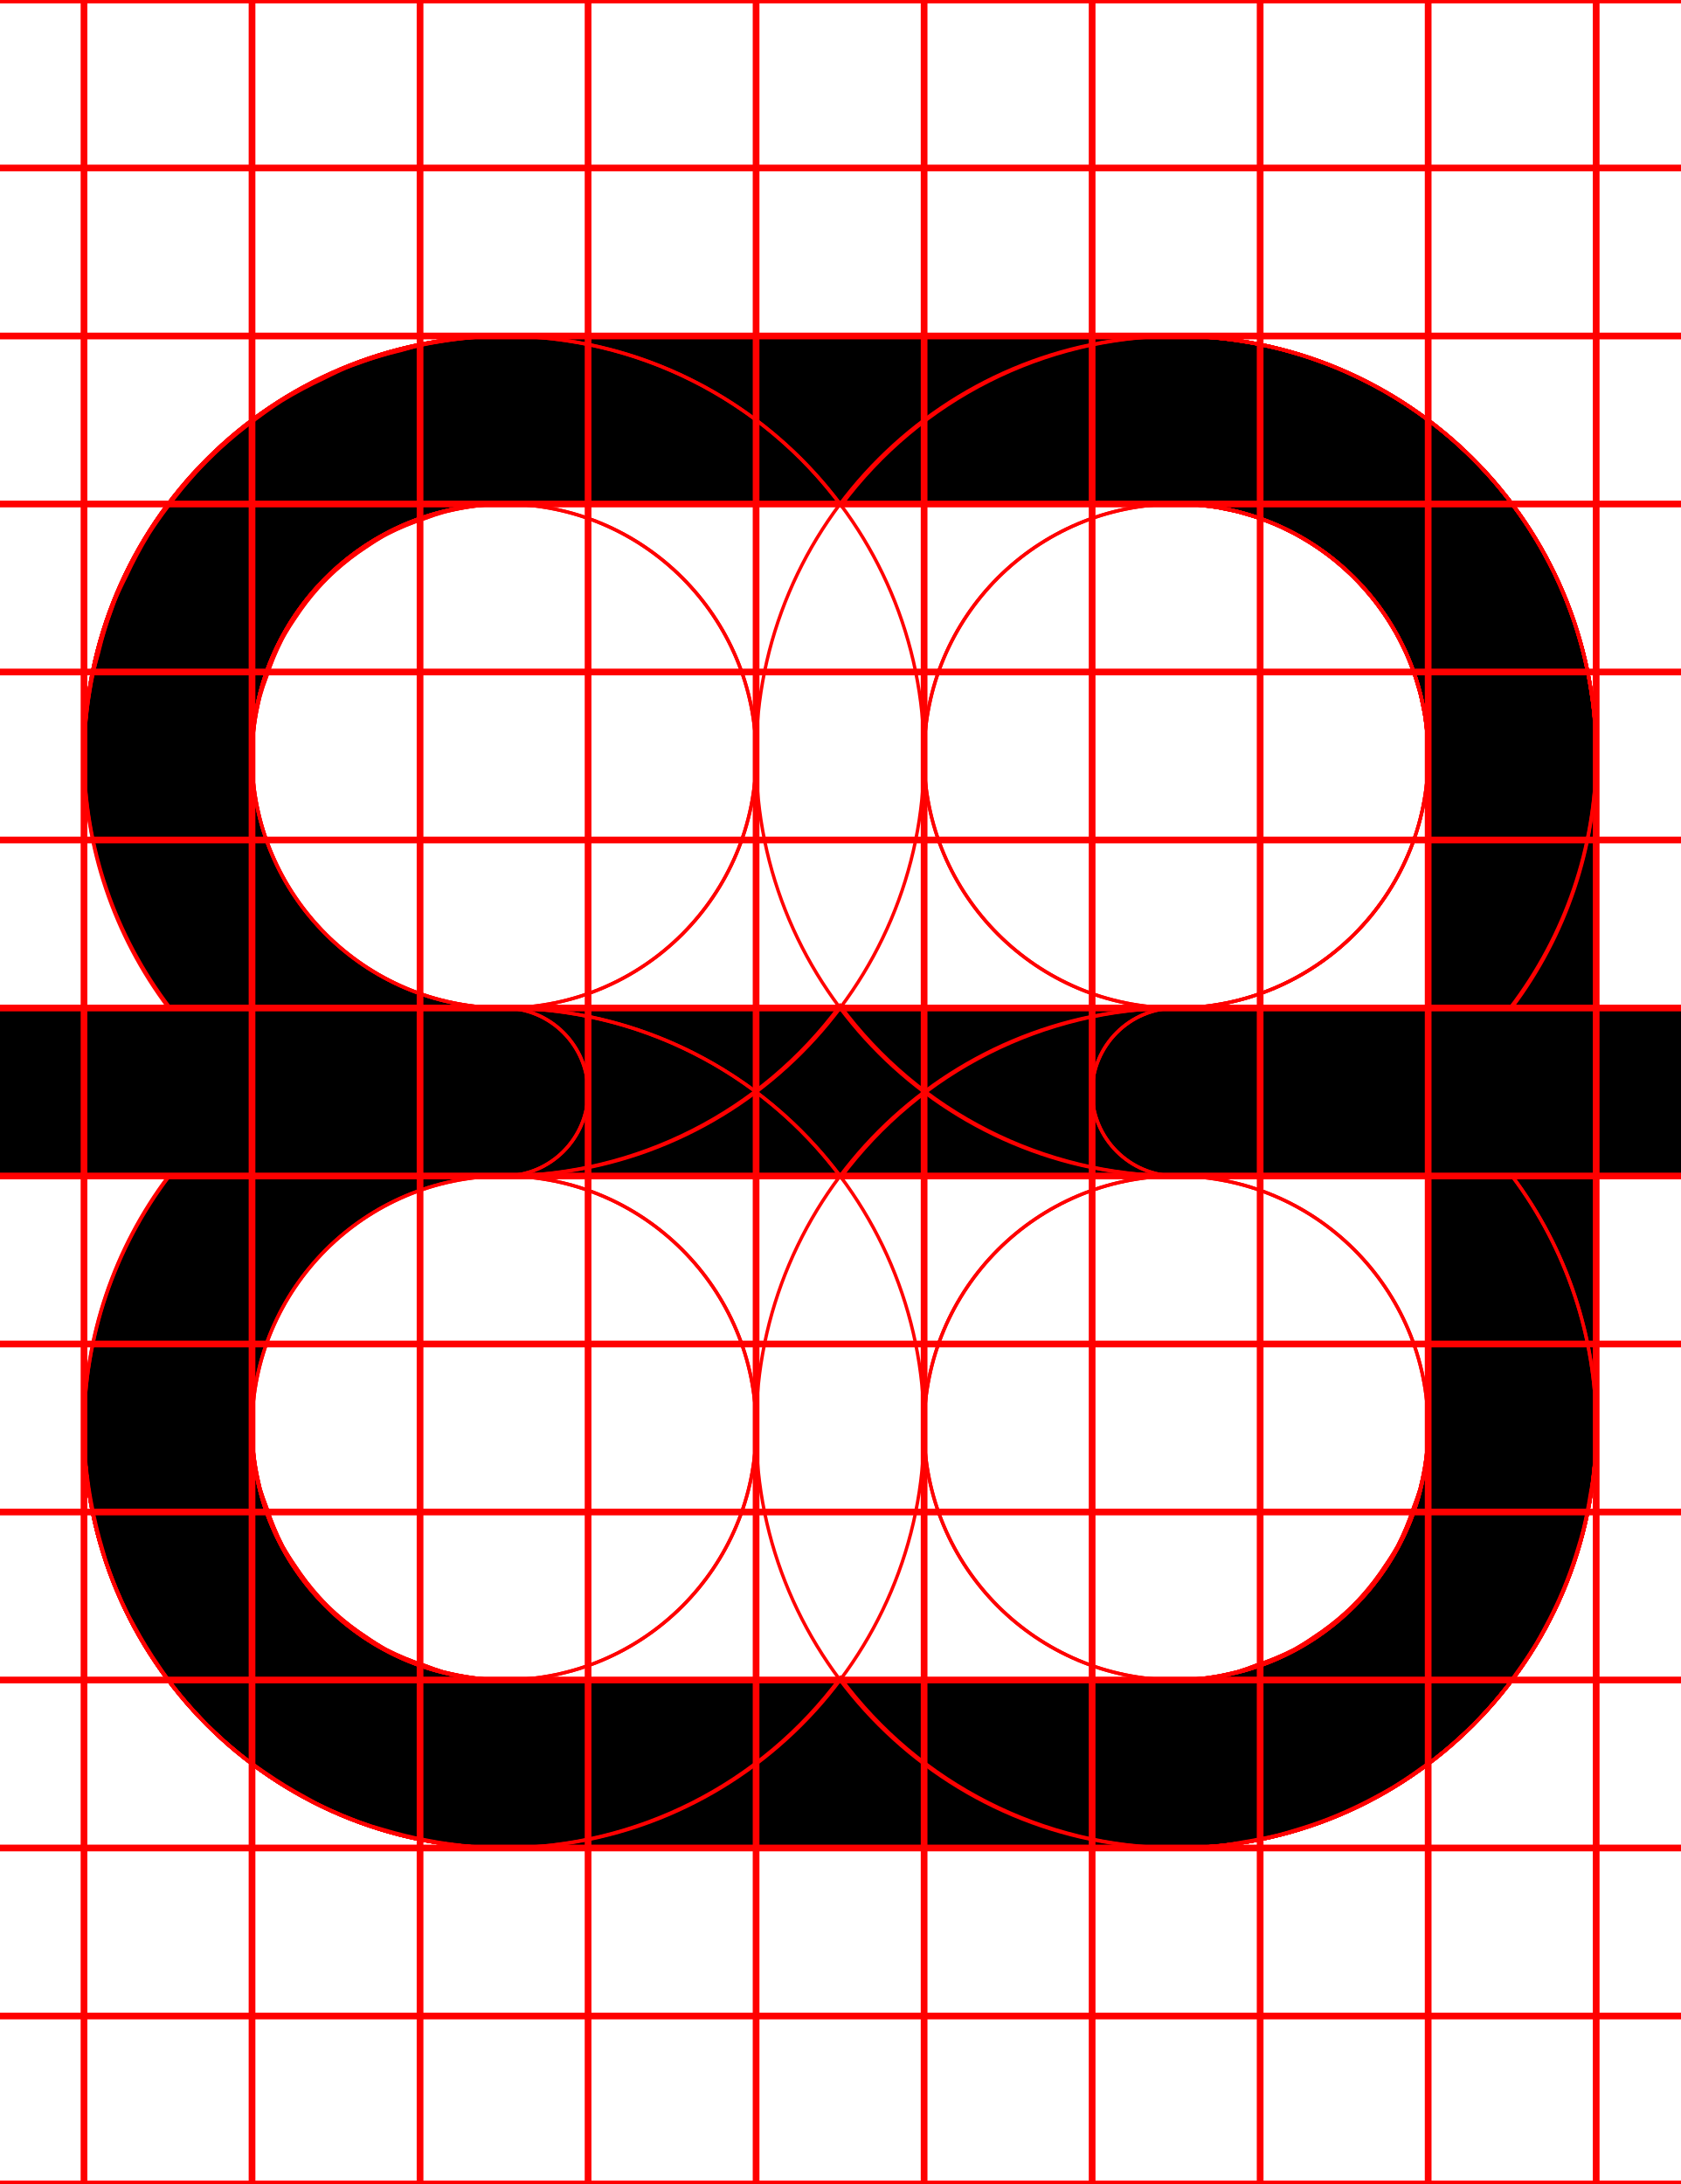
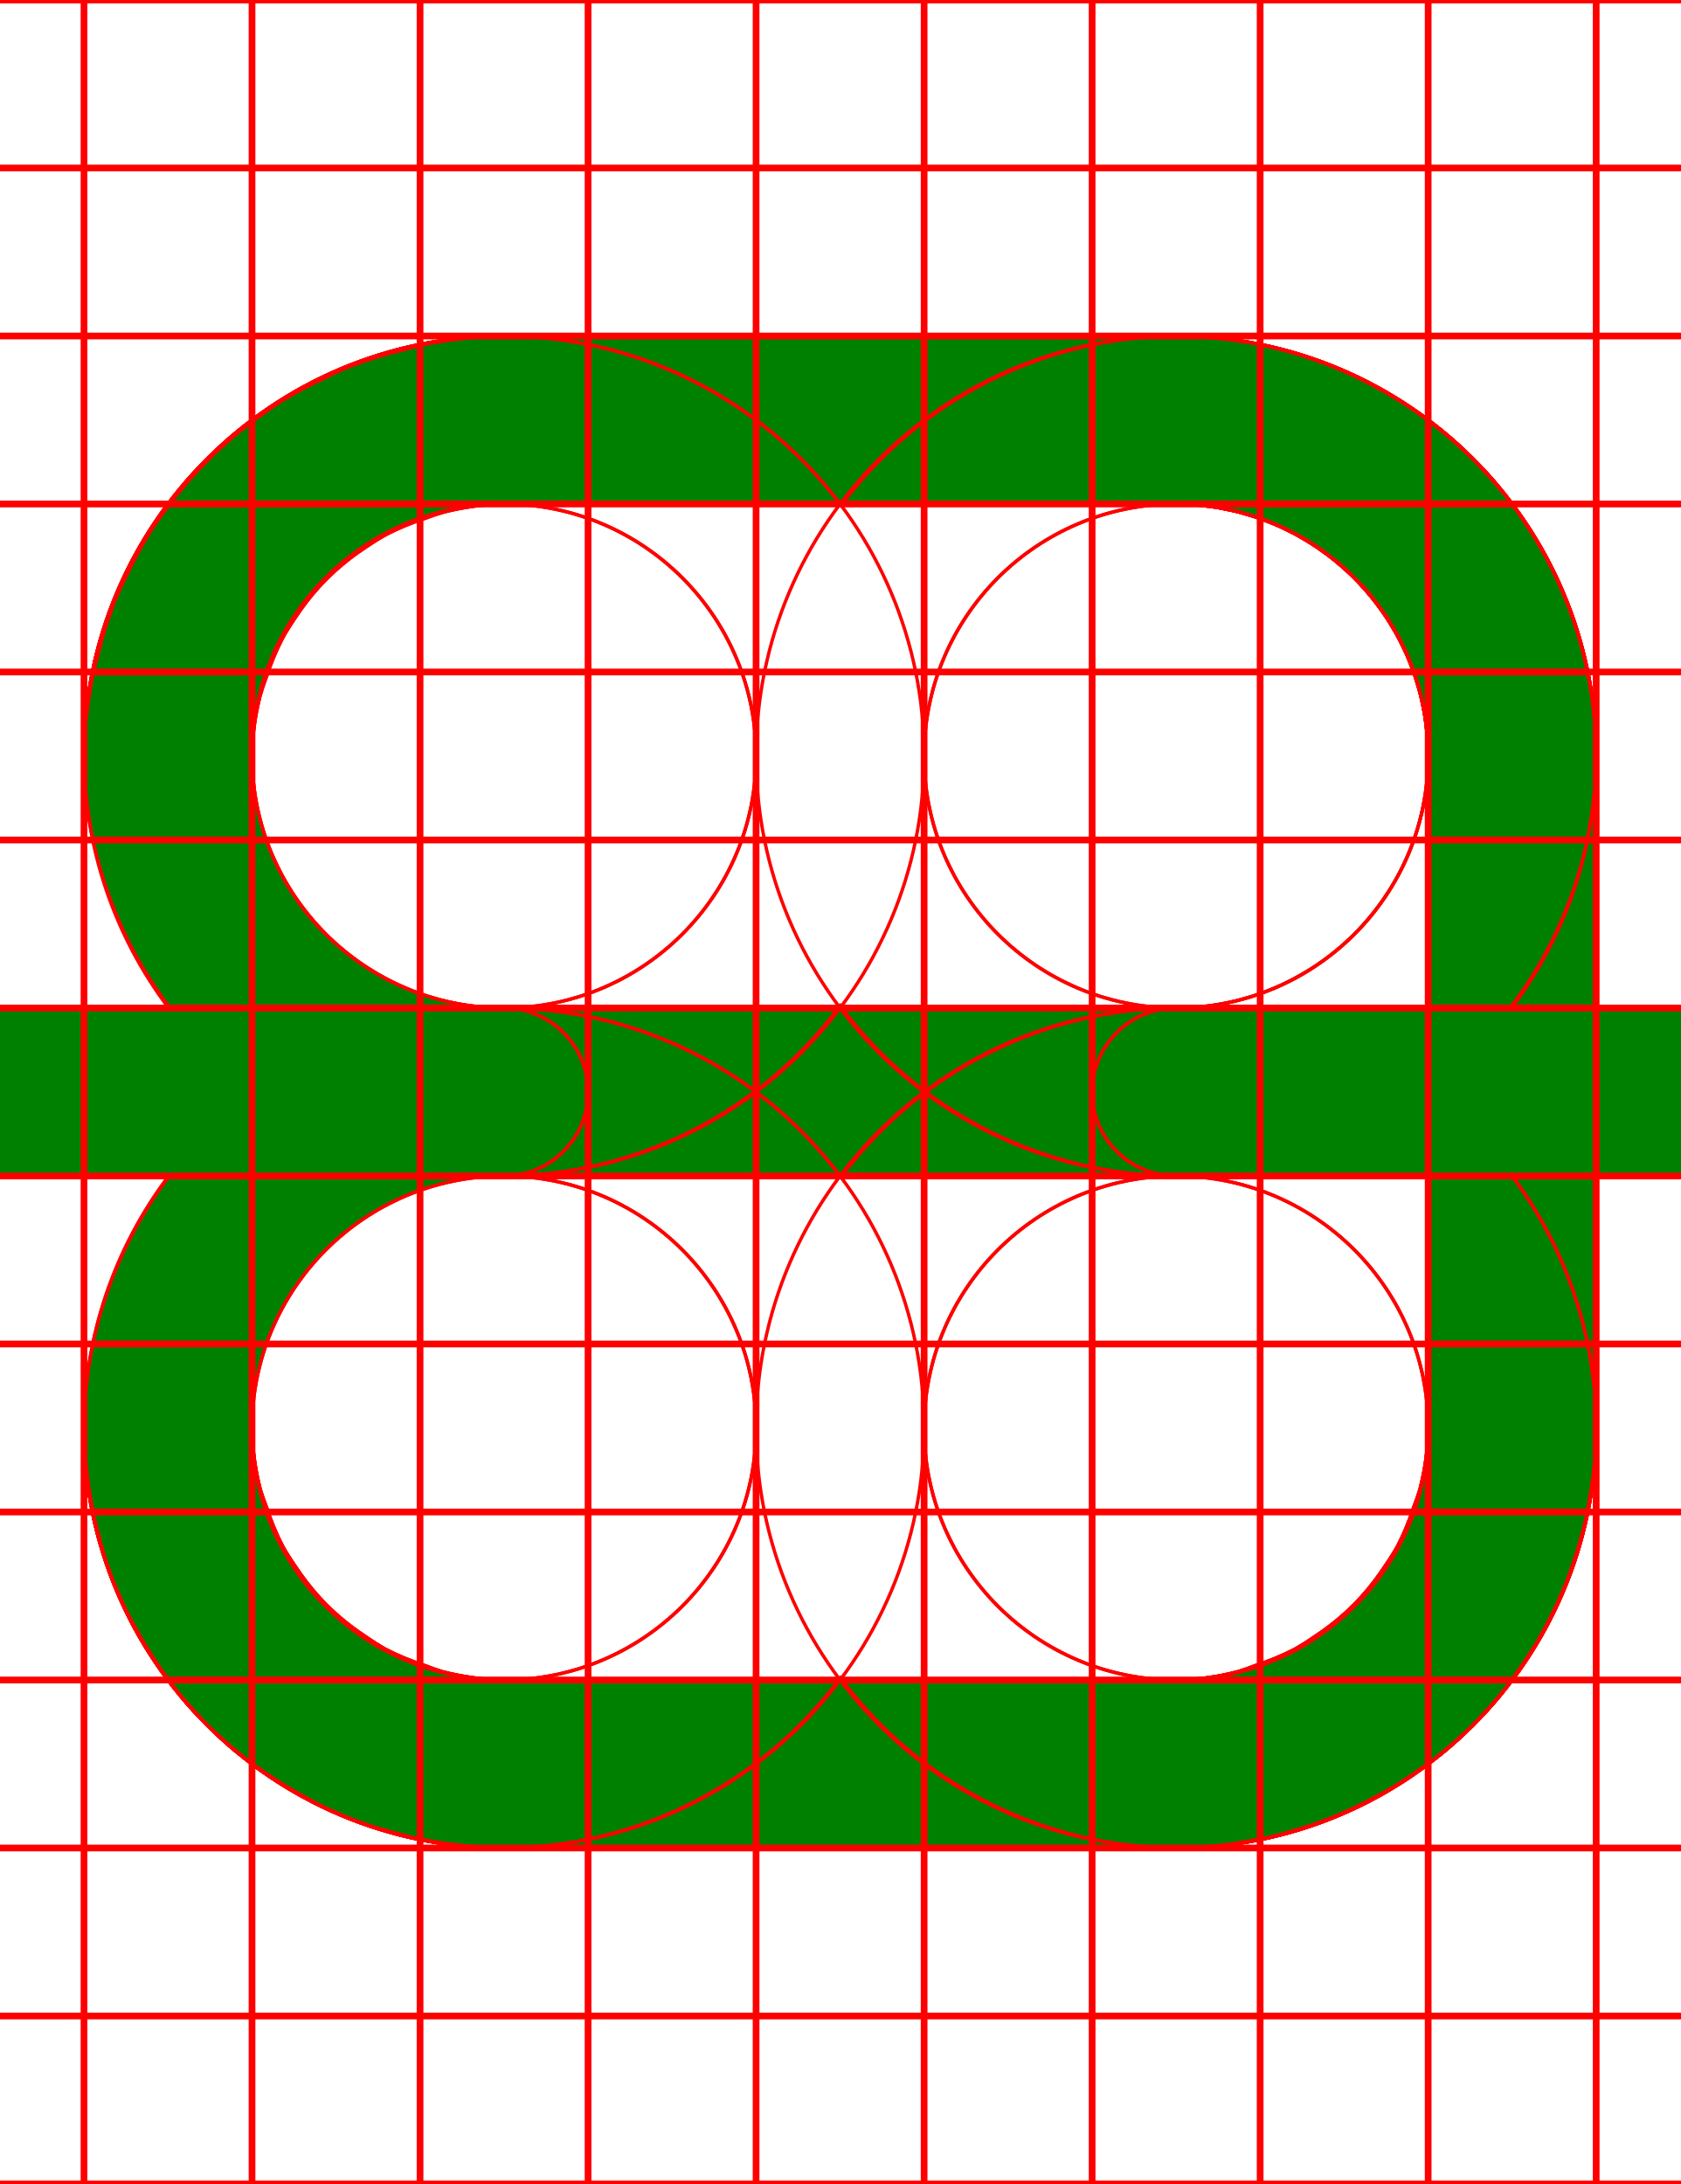
<svg xmlns="http://www.w3.org/2000/svg" width="500" height="650">
-   <path d="M 150 100 A 125 125 0 0 0 128.17 102.15 A 125 125 0 0 0 122.07 103.48 A 125 125 0 0 0 105.82 108.41 A 125 125 0 0 0 100.59 110.359 A 125 125 0 0 0 81.369 120.631 A 125 125 0 0 0 78.15 123.039 A 125 125 0 0 0 64.131 134.539 A 125 125 0 0 0 59.551 139.131 A 125 125 0 0 0 48.051 153.15 A 125 125 0 0 0 45.631 156.369 A 125 125 0 0 0 35.359 175.58 A 125 125 0 0 0 33.41 180.82 A 125 125 0 0 0 28.48 197.061 A 125 125 0 0 0 27.15 203.17 A 125 125 0 0 0 25 225 A 125 125 0 0 0 50.631 300 L 0 300 L 0 300.07 A 25 25 0 0 0 -25 325 A 25 25 0 0 0 0 349.93 L 0 350 L 50.4 350 A 125 125 0 0 0 25 425 A 125 125 0 0 0 150 550 L 350 550 A 125 125 0 0 0 475 425 L 475 350 L 500 350 A 25 25 0 0 0 525 325 A 25 25 0 0 0 500 300 L 475 300 L 475 225 A 125 125 0 0 0 350 100 L 150 100 z M 150 150 L 350 150 A 75 75 0 0 1 356.369 150.279 L 358.539 150.551 A 75 75 0 0 1 362.67 151.09 A 75 75 0 0 1 365.27 151.641 A 75 75 0 0 1 368.91 152.439 A 75 75 0 0 1 371.58 153.24 A 75 75 0 0 1 375 154.32 A 75 75 0 0 1 377.641 155.35 A 75 75 0 0 1 380.939 156.711 A 75 75 0 0 1 383.49 157.961 A 75 75 0 0 1 386.631 159.59 A 75 75 0 0 1 389.09 161.061 A 75 75 0 0 1 392.061 162.961 A 75 75 0 0 1 394.4 164.619 A 75 75 0 0 1 397.18 166.76 A 75 75 0 0 1 399.391 168.631 A 75 75 0 0 1 401.961 170.98 A 75 75 0 0 1 404.02 173.039 A 75 75 0 0 1 406.369 175.609 A 75 75 0 0 1 408.24 177.811 A 75 75 0 0 1 410.381 180.609 A 75 75 0 0 1 412.051 182.939 A 75 75 0 0 1 413.939 185.91 A 75 75 0 0 1 415.41 188.369 A 75 75 0 0 1 417.039 191.51 A 75 75 0 0 1 418.289 194.061 A 75 75 0 0 1 419.65 197.359 A 75 75 0 0 1 420.68 200 A 75 75 0 0 1 421.76 203.42 A 75 75 0 0 1 422.561 206.09 A 75 75 0 0 1 423.359 209.73 A 75 75 0 0 1 423.91 212.33 A 75 75 0 0 1 424.449 216.461 L 424.721 218.631 A 75 75 0 0 1 425 225 L 425 300 L 150 300 A 75 75 0 0 1 75 225 A 75 75 0 0 1 77.301 207.551 A 75 75 0 0 1 78.27 204.33 A 75 75 0 0 1 79.35 201.26 A 75 75 0 0 1 83.801 190.529 L 84.67 188.9 A 75 75 0 0 1 87.779 183.939 A 75 75 0 0 1 94.77 174.84 A 75 75 0 0 1 99.84 169.77 A 75 75 0 0 1 108.939 162.779 A 75 75 0 0 1 113.9 159.66 L 115.529 158.789 A 75 75 0 0 1 126.26 154.35 A 75 75 0 0 1 129.33 153.27 A 75 75 0 0 1 132.551 152.301 A 75 75 0 0 1 150 150 z M 150 350 L 425 350 L 425 425 A 75 75 0 0 1 422.609 443.141 A 75 75 0 0 1 420.65 448.74 A 75 75 0 0 1 415.91 460.189 A 75 75 0 0 1 412.211 466.061 A 75 75 0 0 1 405.23 475.16 A 75 75 0 0 1 400.16 480.23 A 75 75 0 0 1 391.061 487.221 A 75 75 0 0 1 385.189 490.91 A 75 75 0 0 1 373.74 495.65 A 75 75 0 0 1 368.141 497.609 A 75 75 0 0 1 350 500 L 150 500 A 75 75 0 0 1 131.859 497.609 A 75 75 0 0 1 126.26 495.65 A 75 75 0 0 1 114.811 490.91 A 75 75 0 0 1 108.939 487.211 A 75 75 0 0 1 99.84 480.23 A 75 75 0 0 1 94.77 475.16 A 75 75 0 0 1 87.779 466.061 A 75 75 0 0 1 84.09 460.189 A 75 75 0 0 1 79.35 448.74 A 75 75 0 0 1 77.391 443.141 A 75 75 0 0 1 75 425 A 75 75 0 0 1 150 350 z " />
+   <path fill="green" d="M 150 100 A 125 125 0 0 0 128.17 102.15 A 125 125 0 0 0 122.07 103.48 A 125 125 0 0 0 105.82 108.41 A 125 125 0 0 0 100.59 110.359 A 125 125 0 0 0 81.369 120.631 A 125 125 0 0 0 78.15 123.039 A 125 125 0 0 0 64.131 134.539 A 125 125 0 0 0 59.551 139.131 A 125 125 0 0 0 48.051 153.15 A 125 125 0 0 0 45.631 156.369 A 125 125 0 0 0 35.359 175.58 A 125 125 0 0 0 33.41 180.82 A 125 125 0 0 0 28.48 197.061 A 125 125 0 0 0 27.15 203.17 A 125 125 0 0 0 25 225 A 125 125 0 0 0 50.631 300 L 0 300 L 0 300.07 A 25 25 0 0 0 -25 325 A 25 25 0 0 0 0 349.93 L 0 350 L 50.4 350 A 125 125 0 0 0 25 425 A 125 125 0 0 0 150 550 L 350 550 A 125 125 0 0 0 475 425 L 475 350 L 500 350 A 25 25 0 0 0 525 325 A 25 25 0 0 0 500 300 L 475 300 L 475 225 A 125 125 0 0 0 350 100 L 150 100 z M 150 150 L 350 150 A 75 75 0 0 1 356.369 150.279 L 358.539 150.551 A 75 75 0 0 1 362.67 151.09 A 75 75 0 0 1 365.27 151.641 A 75 75 0 0 1 368.91 152.439 A 75 75 0 0 1 371.58 153.24 A 75 75 0 0 1 375 154.32 A 75 75 0 0 1 377.641 155.35 A 75 75 0 0 1 380.939 156.711 A 75 75 0 0 1 383.49 157.961 A 75 75 0 0 1 386.631 159.59 A 75 75 0 0 1 389.09 161.061 A 75 75 0 0 1 392.061 162.961 A 75 75 0 0 1 394.4 164.619 A 75 75 0 0 1 397.18 166.76 A 75 75 0 0 1 399.391 168.631 A 75 75 0 0 1 401.961 170.98 A 75 75 0 0 1 404.02 173.039 A 75 75 0 0 1 406.369 175.609 A 75 75 0 0 1 408.24 177.811 A 75 75 0 0 1 410.381 180.609 A 75 75 0 0 1 412.051 182.939 A 75 75 0 0 1 413.939 185.91 A 75 75 0 0 1 415.41 188.369 A 75 75 0 0 1 417.039 191.51 A 75 75 0 0 1 418.289 194.061 A 75 75 0 0 1 419.65 197.359 A 75 75 0 0 1 420.68 200 A 75 75 0 0 1 421.76 203.42 A 75 75 0 0 1 422.561 206.09 A 75 75 0 0 1 423.359 209.73 A 75 75 0 0 1 423.91 212.33 A 75 75 0 0 1 424.449 216.461 L 424.721 218.631 A 75 75 0 0 1 425 225 L 425 300 L 150 300 A 75 75 0 0 1 75 225 A 75 75 0 0 1 77.301 207.551 A 75 75 0 0 1 78.27 204.33 A 75 75 0 0 1 79.35 201.26 A 75 75 0 0 1 83.801 190.529 L 84.67 188.9 A 75 75 0 0 1 87.779 183.939 A 75 75 0 0 1 94.77 174.84 A 75 75 0 0 1 99.84 169.77 A 75 75 0 0 1 108.939 162.779 A 75 75 0 0 1 113.9 159.66 L 115.529 158.789 A 75 75 0 0 1 126.26 154.35 A 75 75 0 0 1 129.33 153.27 A 75 75 0 0 1 132.551 152.301 A 75 75 0 0 1 150 150 z M 150 350 L 425 350 L 425 425 A 75 75 0 0 1 422.609 443.141 A 75 75 0 0 1 420.65 448.74 A 75 75 0 0 1 415.91 460.189 A 75 75 0 0 1 412.211 466.061 A 75 75 0 0 1 405.23 475.16 A 75 75 0 0 1 400.16 480.23 A 75 75 0 0 1 391.061 487.221 A 75 75 0 0 1 385.189 490.91 A 75 75 0 0 1 373.74 495.65 A 75 75 0 0 1 368.141 497.609 A 75 75 0 0 1 350 500 L 150 500 A 75 75 0 0 1 131.859 497.609 A 75 75 0 0 1 126.26 495.65 A 75 75 0 0 1 114.811 490.91 A 75 75 0 0 1 108.939 487.211 A 75 75 0 0 1 99.84 480.23 A 75 75 0 0 1 94.77 475.16 A 75 75 0 0 1 87.779 466.061 A 75 75 0 0 1 84.09 460.189 A 75 75 0 0 1 79.35 448.74 A 75 75 0 0 1 77.391 443.141 A 75 75 0 0 1 75 425 A 75 75 0 0 1 150 350 z " />
  <path d="M 350 100 A 125 125 0 0 0 225 225 A 125 125 0 0 0 350 350 L 425 350 L 425 425 A 75 75 0 0 1 423.949 436.98 A 75 75 0 0 1 423.15 440.711 A 75 75 0 0 1 420.99 448.74 A 75 75 0 0 1 419.471 452.801 A 75 75 0 0 1 416.07 460.08 A 75 75 0 0 1 414.07 463.75 A 75 75 0 0 1 408.801 471.279 A 75 75 0 0 1 407.08 473.58 A 75 75 0 0 1 398.58 482.08 A 75 75 0 0 1 396.279 483.801 A 75 75 0 0 1 388.75 489.08 A 75 75 0 0 1 385.08 491.08 A 75 75 0 0 1 377.801 494.48 A 75 75 0 0 1 373.74 495.98 A 75 75 0 0 1 365.711 498.141 A 75 75 0 0 1 361.98 498.949 A 75 75 0 0 1 350 500 L 150 500 A 75 75 0 0 1 75 425 A 75 75 0 0 1 150 350 A 25 25 0 0 0 175 325 A 25 25 0 0 0 150 300 L 0 300 A 25 25 0 0 0 -25 325 A 25 25 0 0 0 0 350 L 50.189 350 A 125 125 0 0 0 25 425 A 125 125 0 0 0 150 550 L 350 550 A 125 125 0 0 0 365.27 549 A 125 125 0 0 0 370.109 548.18 A 125 125 0 0 0 380.311 546.15 A 125 125 0 0 0 385.881 544.551 A 125 125 0 0 0 395.01 541.449 A 125 125 0 0 0 400.52 539.15 A 125 125 0 0 0 409.141 534.91 A 125 125 0 0 0 414.24 532.09 A 125 125 0 0 0 422.811 526.359 A 125 125 0 0 0 426.91 523.461 A 125 125 0 0 0 438.391 513.391 A 125 125 0 0 0 448.461 501.91 A 125 125 0 0 0 451.359 497.811 A 125 125 0 0 0 457.09 489.24 A 125 125 0 0 0 459.91 484.141 A 125 125 0 0 0 464.16 475.52 A 125 125 0 0 0 466.439 470.01 A 125 125 0 0 0 469.539 460.881 A 125 125 0 0 0 471.141 455.311 A 125 125 0 0 0 473.18 445.109 A 125 125 0 0 0 474 440.27 A 125 125 0 0 0 475 425 L 475 350 L 500 350 A 25 25 0 0 0 525 325 A 25 25 0 0 0 500 300 L 475 300 L 475 225 A 125 125 0 0 0 350 100 z M 350 150 A 75 75 0 0 1 425 225 L 425 300 L 350 300 A 75 75 0 0 1 275 225 A 75 75 0 0 1 350 150 z " style="fill:none;stroke:red;" />
  <path d="M 150 100 A 125 125 0 0 0 25 225 L 25 300 L 0 300 A 25 25 0 0 0 -25 325 A 25 25 0 0 0 0 350 L 25 350 L 25 425 A 125 125 0 0 0 150 550 L 350 550 A 125 125 0 0 0 475 425 L 475 350 L 500 350 A 25 25 0 0 0 525 325 A 25 25 0 0 0 500 300 L 475 300 L 475 225 A 125 125 0 0 0 350 100 A 125 125 0 0 0 250.289 150.41 A 125 125 0 0 0 150 100 z M 150 150 A 75 75 0 0 1 225 225 A 75 75 0 0 1 150 300 L 75 300 L 75 225 A 75 75 0 0 1 150 150 z M 350 150 A 75 75 0 0 1 425 225 L 425 300 L 350 300 A 75 75 0 0 1 275 225 A 75 75 0 0 1 350 150 z M 250 299.289 A 125 125 0 0 0 350 350 L 425 350 L 425 425 A 75 75 0 0 1 422.609 443.141 A 75 75 0 0 1 420.65 448.74 A 75 75 0 0 1 415.91 460.189 A 75 75 0 0 1 412.211 466.061 A 75 75 0 0 1 405.23 475.16 A 75 75 0 0 1 400.16 480.23 A 75 75 0 0 1 391.061 487.221 A 75 75 0 0 1 385.189 490.91 A 75 75 0 0 1 373.74 495.65 A 75 75 0 0 1 368.141 497.609 A 75 75 0 0 1 350 500 L 150 500 A 75 75 0 0 1 131.859 497.609 A 75 75 0 0 1 126.26 495.65 A 75 75 0 0 1 114.811 490.91 A 75 75 0 0 1 108.939 487.211 A 75 75 0 0 1 99.84 480.23 A 75 75 0 0 1 94.77 475.16 A 75 75 0 0 1 87.779 466.061 A 75 75 0 0 1 84.09 460.189 A 75 75 0 0 1 79.35 448.74 A 75 75 0 0 1 77.391 443.141 A 75 75 0 0 1 75 425 L 75 350 L 150 350 A 125 125 0 0 0 250 299.289 z " style="fill:none;stroke:red;" />
  <path d="M 150 100 A 125 125 0 0 0 25 225 L 25 300 L 0 300 A 25 25 0 0 0 -25 325 A 25 25 0 0 0 0 350 L 25 350 L 25 425 A 125 125 0 0 0 26.381 442.461 A 125 125 0 0 0 27.199 447.289 A 125 125 0 0 0 30.461 460.891 A 125 125 0 0 0 31.551 464.66 A 125 125 0 0 0 38.199 480.721 A 125 125 0 0 0 40.08 484.119 A 125 125 0 0 0 47.41 496.08 A 125 125 0 0 0 50.24 500.08 A 125 125 0 0 0 61.609 513.381 A 125 125 0 0 0 74.92 524.76 A 125 125 0 0 0 78.92 527.59 A 125 125 0 0 0 90.881 534.92 A 125 125 0 0 0 94.279 536.801 A 125 125 0 0 0 110.34 543.449 A 125 125 0 0 0 114.109 544.539 A 125 125 0 0 0 127.711 547.811 A 125 125 0 0 0 132.539 548.631 A 125 125 0 0 0 150 550 L 350 550 A 125 125 0 0 0 475 425 A 125 125 0 0 0 449.98 350 L 500 350 A 25 25 0 0 0 525 325 A 25 25 0 0 0 500 300 L 350 300 A 25 25 0 0 0 325 325 A 25 25 0 0 0 350 350 A 75 75 0 0 1 425 425 A 75 75 0 0 1 350 500 L 150 500 A 75 75 0 0 1 135.131 498.32 A 75 75 0 0 1 131.869 497.619 A 75 75 0 0 1 118 492.76 L 116.17 491.76 A 75 75 0 0 1 104.85 484.65 A 75 75 0 0 1 102.471 482.869 A 75 75 0 0 1 92.131 472.529 A 75 75 0 0 1 90.35 470.15 A 75 75 0 0 1 83.24 458.83 L 82.24 457 A 75 75 0 0 1 77.391 443.131 A 75 75 0 0 1 76.68 439.869 A 75 75 0 0 1 75 425 L 75 350 L 150 350 A 125 125 0 0 0 275 225 A 125 125 0 0 0 150 100 z M 150 150 A 75 75 0 0 1 225 225 A 75 75 0 0 1 150 300 L 75 300 L 75 225 A 75 75 0 0 1 150 150 z " style="fill:none;stroke:red;" />
  <path d="M 150 100 A 125 125 0 0 0 128.17 102.15 A 125 125 0 0 0 122.07 103.48 A 125 125 0 0 0 105.82 108.41 A 125 125 0 0 0 100.59 110.359 A 125 125 0 0 0 81.369 120.631 A 125 125 0 0 0 78.15 123.039 A 125 125 0 0 0 64.131 134.539 A 125 125 0 0 0 59.551 139.131 A 125 125 0 0 0 48.051 153.15 A 125 125 0 0 0 45.631 156.369 A 125 125 0 0 0 35.359 175.58 A 125 125 0 0 0 33.41 180.82 A 125 125 0 0 0 28.48 197.061 A 125 125 0 0 0 27.15 203.17 A 125 125 0 0 0 25 225 A 125 125 0 0 0 50.631 300 L 0 300 L 0 300.07 A 25 25 0 0 0 -25 325 A 25 25 0 0 0 0 349.93 L 0 350 L 50.4 350 A 125 125 0 0 0 25 425 A 125 125 0 0 0 150 550 L 350 550 A 125 125 0 0 0 475 425 L 475 350 L 500 350 A 25 25 0 0 0 525 325 A 25 25 0 0 0 500 300 L 475 300 L 475 225 A 125 125 0 0 0 350 100 L 150 100 z M 150 150 L 350 150 A 75 75 0 0 1 356.369 150.279 L 358.539 150.551 A 75 75 0 0 1 362.67 151.09 A 75 75 0 0 1 365.27 151.641 A 75 75 0 0 1 368.91 152.439 A 75 75 0 0 1 371.58 153.24 A 75 75 0 0 1 375 154.32 A 75 75 0 0 1 377.641 155.35 A 75 75 0 0 1 380.939 156.711 A 75 75 0 0 1 383.49 157.961 A 75 75 0 0 1 386.631 159.59 A 75 75 0 0 1 389.09 161.061 A 75 75 0 0 1 392.061 162.961 A 75 75 0 0 1 394.4 164.619 A 75 75 0 0 1 397.18 166.76 A 75 75 0 0 1 399.391 168.631 A 75 75 0 0 1 401.961 170.98 A 75 75 0 0 1 404.02 173.039 A 75 75 0 0 1 406.369 175.609 A 75 75 0 0 1 408.24 177.811 A 75 75 0 0 1 410.381 180.609 A 75 75 0 0 1 412.051 182.939 A 75 75 0 0 1 413.939 185.91 A 75 75 0 0 1 415.41 188.369 A 75 75 0 0 1 417.039 191.51 A 75 75 0 0 1 418.289 194.061 A 75 75 0 0 1 419.65 197.359 A 75 75 0 0 1 420.68 200 A 75 75 0 0 1 421.76 203.42 A 75 75 0 0 1 422.561 206.09 A 75 75 0 0 1 423.359 209.73 A 75 75 0 0 1 423.91 212.33 A 75 75 0 0 1 424.449 216.461 L 424.721 218.631 A 75 75 0 0 1 425 225 L 425 300 L 150 300 A 75 75 0 0 1 75 225 A 75 75 0 0 1 77.301 207.551 A 75 75 0 0 1 78.27 204.33 A 75 75 0 0 1 79.35 201.26 A 75 75 0 0 1 83.801 190.529 L 84.67 188.9 A 75 75 0 0 1 87.779 183.939 A 75 75 0 0 1 94.77 174.84 A 75 75 0 0 1 99.84 169.77 A 75 75 0 0 1 108.939 162.779 A 75 75 0 0 1 113.9 159.66 L 115.529 158.789 A 75 75 0 0 1 126.26 154.35 A 75 75 0 0 1 129.33 153.27 A 75 75 0 0 1 132.551 152.301 A 75 75 0 0 1 150 150 z M 150 350 L 425 350 L 425 425 A 75 75 0 0 1 422.609 443.141 A 75 75 0 0 1 420.65 448.74 A 75 75 0 0 1 415.91 460.189 A 75 75 0 0 1 412.211 466.061 A 75 75 0 0 1 405.23 475.16 A 75 75 0 0 1 400.16 480.23 A 75 75 0 0 1 391.061 487.221 A 75 75 0 0 1 385.189 490.91 A 75 75 0 0 1 373.74 495.65 A 75 75 0 0 1 368.141 497.609 A 75 75 0 0 1 350 500 L 150 500 A 75 75 0 0 1 131.859 497.609 A 75 75 0 0 1 126.26 495.65 A 75 75 0 0 1 114.811 490.91 A 75 75 0 0 1 108.939 487.211 A 75 75 0 0 1 99.84 480.23 A 75 75 0 0 1 94.77 475.16 A 75 75 0 0 1 87.779 466.061 A 75 75 0 0 1 84.09 460.189 A 75 75 0 0 1 79.35 448.74 A 75 75 0 0 1 77.391 443.141 A 75 75 0 0 1 75 425 A 75 75 0 0 1 150 350 z " style="fill:none;stroke:red;" />
  <path d="M 150 100 A 125 125 0 0 0 25 225 L 25 300 L 0 300 L 0 300.07 A 25 25 0 0 0 -25 325 A 25 25 0 0 0 0 349.93 L 0 350 L 25 350 L 25 425 A 125 125 0 0 0 150 550 L 350 550 A 125 125 0 0 0 475 425 L 475 350 L 500 350 L 500 349.93 A 25 25 0 0 0 525 325 A 25 25 0 0 0 500 300.07 L 500 300 L 475 300 L 475 225 A 125 125 0 0 0 350 100 L 150 100 z M 150 150 L 350 150 A 75 75 0 0 1 424.91 221.32 A 75 75 0 0 1 425 225 A 75 75 0 0 1 350 300 L 150 300 A 75 75 0 0 1 75 225 A 75 75 0 0 1 75.76 214.33 A 75 75 0 0 1 150 150 z M 75 350 L 425 350 L 425 425 A 75 75 0 0 1 350 500 L 150 500 A 75 75 0 0 1 75 425 L 75 350 z " style="fill:none;stroke:red;" />
  <path d="M 150 100 A 125 125 0 0 0 25 225 L 25 300 L 0 300 L 0 300.07 A 25 25 0 0 0 -25 325 A 25 25 0 0 0 0 349.93 L 0 350 L 25 350 L 25 425 A 125 125 0 0 0 150 550 L 350 550 A 125 125 0 0 0 475 425 A 125 125 0 0 0 449.961 350 L 500 350 A 25 25 0 0 0 525 325 A 25 25 0 0 0 500 300 L 449.381 300 A 125 125 0 0 0 475 225 A 125 125 0 0 0 350 100 L 150 100 z M 150 150 L 350 150 A 75 75 0 0 1 356.369 150.279 L 358.539 150.551 A 75 75 0 0 1 362.67 151.09 A 75 75 0 0 1 365.27 151.641 A 75 75 0 0 1 368.91 152.439 A 75 75 0 0 1 371.58 153.24 A 75 75 0 0 1 375 154.32 A 75 75 0 0 1 377.641 155.35 A 75 75 0 0 1 380.939 156.711 A 75 75 0 0 1 383.49 157.961 A 75 75 0 0 1 386.631 159.59 A 75 75 0 0 1 389.09 161.061 A 75 75 0 0 1 392.061 162.961 A 75 75 0 0 1 394.4 164.619 A 75 75 0 0 1 397.18 166.76 A 75 75 0 0 1 399.391 168.631 A 75 75 0 0 1 401.961 170.98 A 75 75 0 0 1 404.02 173.039 A 75 75 0 0 1 406.369 175.609 A 75 75 0 0 1 408.24 177.811 A 75 75 0 0 1 410.381 180.609 A 75 75 0 0 1 412.051 182.939 A 75 75 0 0 1 413.939 185.91 A 75 75 0 0 1 415.41 188.369 A 75 75 0 0 1 417.039 191.51 A 75 75 0 0 1 418.289 194.061 A 75 75 0 0 1 419.65 197.359 A 75 75 0 0 1 420.68 200 A 75 75 0 0 1 421.76 203.42 A 75 75 0 0 1 422.561 206.09 A 75 75 0 0 1 423.359 209.73 A 75 75 0 0 1 423.91 212.33 A 75 75 0 0 1 424.449 216.461 L 424.721 218.631 A 75 75 0 0 1 425 225 A 75 75 0 0 1 350 300 L 75 300 L 75 225 A 75 75 0 0 1 77.391 206.859 A 75 75 0 0 1 79.35 201.26 A 75 75 0 0 1 84.09 189.811 A 75 75 0 0 1 87.789 183.939 A 75 75 0 0 1 94.77 174.84 A 75 75 0 0 1 99.84 169.77 A 75 75 0 0 1 108.939 162.779 A 75 75 0 0 1 114.811 159.09 A 75 75 0 0 1 126.26 154.35 A 75 75 0 0 1 131.859 152.391 A 75 75 0 0 1 150 150 z M 75 350 L 350 350 A 75 75 0 0 1 425 425 A 75 75 0 0 1 422.609 443.141 A 75 75 0 0 1 420.65 448.74 A 75 75 0 0 1 415.91 460.189 A 75 75 0 0 1 412.211 466.061 A 75 75 0 0 1 405.23 475.16 A 75 75 0 0 1 400.16 480.23 A 75 75 0 0 1 391.061 487.221 A 75 75 0 0 1 385.189 490.91 A 75 75 0 0 1 373.74 495.65 A 75 75 0 0 1 368.141 497.609 A 75 75 0 0 1 350 500 L 150 500 A 75 75 0 0 1 131.859 497.609 A 75 75 0 0 1 126.26 495.65 A 75 75 0 0 1 114.811 490.91 A 75 75 0 0 1 108.939 487.211 A 75 75 0 0 1 99.84 480.23 A 75 75 0 0 1 94.77 475.16 A 75 75 0 0 1 87.779 466.061 A 75 75 0 0 1 84.09 460.189 A 75 75 0 0 1 79.35 448.74 A 75 75 0 0 1 77.391 443.141 A 75 75 0 0 1 75 425 L 75 350 z " style="fill:none;stroke:red;" />
  <path d="M 150 100 A 125 125 0 0 0 25 225 A 125 125 0 0 0 50.189 300 L 0 300 L 0 300.07 A 25 25 0 0 0 -25 325 A 25 25 0 0 0 0 349.93 L 0 350 L 150 350 A 25 25 0 0 0 175 325 A 25 25 0 0 0 150 300 A 75 75 0 0 1 75 225 A 75 75 0 0 1 150 150 L 350 150 A 75 75 0 0 1 355.24 150.199 L 356.391 150.289 A 75 75 0 0 1 361.461 150.891 L 362.32 151.039 A 75 75 0 0 1 366.92 151.961 L 367.77 152.15 A 75 75 0 0 1 372.711 153.539 L 373.779 153.891 A 75 75 0 0 1 378.699 155.711 A 75 75 0 0 1 383.471 157.91 L 384.471 158.41 A 75 75 0 0 1 388.971 160.93 L 389.65 161.359 A 75 75 0 0 1 393.6 164 L 394.301 164.49 A 75 75 0 0 1 398.33 167.67 L 399.17 168.4 A 75 75 0 0 1 403.029 171.971 A 75 75 0 0 1 406.609 175.83 L 407.33 176.67 A 75 75 0 0 1 410.51 180.711 L 411 181.41 A 75 75 0 0 1 413.641 185.35 L 414.07 186.029 A 75 75 0 0 1 416.59 190.529 L 417.09 191.529 A 75 75 0 0 1 419.289 196.301 A 75 75 0 0 1 421.109 201.221 L 421.461 202.289 A 75 75 0 0 1 422.859 207.23 L 423.039 208.08 A 75 75 0 0 1 423.961 212.68 L 424.109 213.539 A 75 75 0 0 1 424.711 218.609 L 424.789 219.76 A 75 75 0 0 1 425 225 L 425 300 L 350 300 A 125 125 0 0 0 225 425 A 125 125 0 0 0 350 550 A 125 125 0 0 0 475 425 L 475 350 L 500 350 A 25 25 0 0 0 525 325 A 25 25 0 0 0 500 300 L 475 300 L 475 225 A 125 125 0 0 0 474.801 218.27 L 474.711 216.779 A 125 125 0 0 0 474.109 210.18 L 473.99 209.301 A 125 125 0 0 0 473.09 203.33 L 472.85 201.99 A 125 125 0 0 0 471.471 195.561 L 471.15 194.301 A 125 125 0 0 0 469.51 188.41 L 469.27 187.609 A 125 125 0 0 0 467.109 181.359 L 466.57 179.93 A 125 125 0 0 0 464.02 173.789 L 463.84 173.391 A 125 125 0 0 0 461.039 167.631 L 460.391 166.391 A 125 125 0 0 0 457.15 160.65 L 456.51 159.619 A 125 125 0 0 0 453.35 154.721 L 452.619 153.65 A 125 125 0 0 0 448.75 148.381 L 447.84 147.24 A 125 125 0 0 0 443.9 142.52 L 443.449 141.99 A 125 125 0 0 0 438.92 137.18 L 437.82 136.08 A 125 125 0 0 0 433.01 131.551 L 432.48 131.1 A 125 125 0 0 0 427.76 127.16 L 426.619 126.26 A 125 125 0 0 0 421.35 122.381 L 420.279 121.65 A 125 125 0 0 0 415.381 118.49 L 414.35 117.85 A 125 125 0 0 0 408.609 114.609 L 407.369 113.971 A 125 125 0 0 0 401.609 111.17 L 401.211 110.971 A 125 125 0 0 0 395.08 108.43 L 393.641 107.891 A 125 125 0 0 0 387.391 105.73 L 386.59 105.49 A 125 125 0 0 0 380.689 103.85 L 379.439 103.529 A 125 125 0 0 0 373.01 102.15 L 371.67 101.92 A 125 125 0 0 0 365.699 101.01 L 364.83 100.891 A 125 125 0 0 0 358.221 100.289 L 356.73 100.199 A 125 125 0 0 0 350 100 L 150 100 z M 350 350 L 425 350 L 425 425 A 75 75 0 0 1 350 500 A 75 75 0 0 1 275 425 A 75 75 0 0 1 350 350 z " style="fill:none;stroke:red;" />
  <path d="M 150 100 A 125 125 0 0 0 126.881 102.279 A 125 125 0 0 0 119.539 104.25 A 125 125 0 0 0 104.58 108.779 A 125 125 0 0 0 96.4 112.6 A 125 125 0 0 0 83.83 119.311 A 125 125 0 0 0 76.039 124.77 A 125 125 0 0 0 65.369 133.529 A 125 125 0 0 0 58.529 140.369 A 125 125 0 0 0 49.77 151.039 A 125 125 0 0 0 44.311 158.84 A 125 125 0 0 0 37.6 171.4 A 125 125 0 0 0 33.779 179.58 A 125 125 0 0 0 29.25 194.539 A 125 125 0 0 0 27.279 201.881 A 125 125 0 0 0 25 225 L 25 300 L 0 300 A 25 25 0 0 0 -25 325 A 25 25 0 0 0 0 350 L 25 350 L 25 425 A 125 125 0 0 0 150 550 A 125 125 0 0 0 250.09 499.35 A 125 125 0 0 0 350 550 A 125 125 0 0 0 475 425 L 475 350 L 500 350 A 25 25 0 0 0 525 325 A 25 25 0 0 0 500 300 L 475 300 L 475 225 A 125 125 0 0 0 474.74 216.98 L 474.49 214.42 A 125 125 0 0 0 473.961 209 A 125 125 0 0 0 473.461 205.82 A 125 125 0 0 0 472.68 201.1 A 125 125 0 0 0 471.92 197.721 A 125 125 0 0 0 470.881 193.27 A 125 125 0 0 0 469.9 189.881 A 125 125 0 0 0 468.6 185.58 A 125 125 0 0 0 467.381 182.18 A 125 125 0 0 0 465.82 178.039 A 125 125 0 0 0 464.381 174.721 A 125 125 0 0 0 462.561 170.721 A 125 125 0 0 0 460.891 167.439 A 125 125 0 0 0 458.85 163.619 A 125 125 0 0 0 456.949 160.41 A 125 125 0 0 0 454.68 156.76 A 125 125 0 0 0 452.58 153.66 A 125 125 0 0 0 450.1 150.211 A 125 125 0 0 0 447.77 147.189 A 125 125 0 0 0 445.09 143.93 A 125 125 0 0 0 442.59 141.09 A 125 125 0 0 0 439.689 137.99 A 125 125 0 0 0 437 135.311 A 125 125 0 0 0 433.91 132.41 A 125 125 0 0 0 431.07 129.91 A 125 125 0 0 0 427.811 127.23 A 125 125 0 0 0 424.789 124.9 A 125 125 0 0 0 421.34 122.42 A 125 125 0 0 0 418.24 120.32 A 125 125 0 0 0 414.59 118.051 A 125 125 0 0 0 411.381 116.15 A 125 125 0 0 0 407.561 114.109 A 125 125 0 0 0 404.279 112.439 A 125 125 0 0 0 400.279 110.619 A 125 125 0 0 0 396.961 109.18 A 125 125 0 0 0 392.811 107.619 A 125 125 0 0 0 389.41 106.4 A 125 125 0 0 0 385.109 105.1 A 125 125 0 0 0 381.73 104.109 A 125 125 0 0 0 377.289 103.08 A 125 125 0 0 0 373.91 102.32 A 125 125 0 0 0 369.18 101.539 A 125 125 0 0 0 366 101.039 A 125 125 0 0 0 360.58 100.51 L 358.02 100.26 A 125 125 0 0 0 350 100 L 150 100 z M 150 150 L 350 150 A 75 75 0 0 1 356.051 150.25 L 357.99 150.48 A 75 75 0 0 1 362.051 150.98 L 364.4 151.461 A 75 75 0 0 1 367.971 152.199 A 75 75 0 0 1 370.42 152.9 A 75 75 0 0 1 373.801 153.9 A 75 75 0 0 1 376.24 154.801 A 75 75 0 0 1 379.43 156.039 A 75 75 0 0 1 381.9 157.18 A 75 75 0 0 1 384.9 158.65 A 75 75 0 0 1 387.301 160 A 75 75 0 0 1 390.119 161.68 A 75 75 0 0 1 392.439 163.23 A 75 75 0 0 1 395.09 165.131 A 75 75 0 0 1 397.289 166.85 A 75 75 0 0 1 399.789 168.961 A 75 75 0 0 1 401.84 170.859 A 75 75 0 0 1 404.141 173.16 A 75 75 0 0 1 406.039 175.221 A 75 75 0 0 1 408.15 177.721 A 75 75 0 0 1 409.881 179.9 A 75 75 0 0 1 411.77 182.551 A 75 75 0 0 1 413.32 184.881 A 75 75 0 0 1 415 187.699 A 75 75 0 0 1 416.35 190.1 A 75 75 0 0 1 417.82 193.1 A 75 75 0 0 1 418.961 195.57 A 75 75 0 0 1 420.199 198.77 A 75 75 0 0 1 421.1 201.199 A 75 75 0 0 1 422.1 204.58 A 75 75 0 0 1 422.801 207.029 A 75 75 0 0 1 423.551 210.6 L 424.01 212.949 A 75 75 0 0 1 424.52 217.01 L 424.75 218.949 A 75 75 0 0 1 425 225 L 425 300 L 350 300 A 125 125 0 0 0 250.26 350.35 A 125 125 0 0 0 150 300 L 75 300 L 75 225 A 75 75 0 0 1 76.881 208.311 A 75 75 0 0 1 150 150 z M 75 350 L 150 350 A 75 75 0 0 1 225 425 A 75 75 0 0 1 150 500 A 75 75 0 0 1 75 425 L 75 350 z M 350 350 L 425 350 L 425 425 A 75 75 0 0 1 350 500 A 75 75 0 0 1 275 425 A 75 75 0 0 1 350 350 z " style="fill:none;stroke:red;" />
  <path d="M 150 100 A 125 125 0 0 0 130.689 101.689 A 125 125 0 0 0 126.279 102.439 A 125 125 0 0 0 107.811 107.391 L 105.66 108.279 A 125 125 0 0 0 89.82 115.66 A 125 125 0 0 0 86.141 117.699 A 125 125 0 0 0 70.6 128.58 A 125 125 0 0 0 67.939 130.961 A 125 125 0 0 0 55.961 142.939 A 125 125 0 0 0 53.58 145.6 A 125 125 0 0 0 42.699 161.141 A 125 125 0 0 0 40.66 164.82 A 125 125 0 0 0 33.279 180.66 L 32.381 182.811 A 125 125 0 0 0 27.439 201.279 A 125 125 0 0 0 26.689 205.68 A 125 125 0 0 0 25 225 L 25 300 L 0 300 A 25 25 0 0 0 -25 325 A 25 25 0 0 0 0 350 L 25 350 L 25 425 A 125 125 0 0 0 150 550 A 125 125 0 0 0 275 425 A 125 125 0 0 0 150 300 L 75 300 L 75 225 A 75 75 0 0 1 76.68 210.131 A 75 75 0 0 1 77.381 206.869 A 75 75 0 0 1 82.25 193 L 83.25 191.17 A 75 75 0 0 1 90.359 179.85 A 75 75 0 0 1 92.141 177.471 A 75 75 0 0 1 102.48 167.131 A 75 75 0 0 1 104.859 165.35 A 75 75 0 0 1 116.18 158.24 L 118.01 157.24 A 75 75 0 0 1 131.881 152.381 A 75 75 0 0 1 135.141 151.68 A 75 75 0 0 1 150 150 L 350 150 A 75 75 0 0 1 425 225 A 75 75 0 0 1 350 300 A 25 25 0 0 0 325 325 A 25 25 0 0 0 350 350 L 500 350 A 25 25 0 0 0 525 325 A 25 25 0 0 0 500 300 L 449.811 300 A 125 125 0 0 0 475 225 A 125 125 0 0 0 350 100 L 150 100 z M 75 350 L 150 350 A 75 75 0 0 1 225 425 A 75 75 0 0 1 150 500 A 75 75 0 0 1 75 425 L 75 350 z " style="fill:none;stroke:red;" />
  <path d="M0-.5v1h24.5v49H0v1h24.5v49H0v1h24.5v49H0v1h24.5v49H0v1h24.5v49H0v1h24.5v49H0v1h24.5v49H0v1h24.5v49H0v1h24.5v49H0v1h24.5v49H0v1h24.5v49H0v1h24.5v49H0v1h24.5v49H0v1h500v-1h-24.5v-49H500v-1h-24.5v-49H500v-1h-24.5v-49H500v-1h-24.5v-49H500v-1h-24.5v-49H500v-1h-24.5v-49H500v-1h-24.5v-49H500v-1h-24.5v-49H500v-1h-24.5v-49H500v-1h-24.5v-49H500v-1h-24.5v-49H500v-1h-24.5v-49H500v-1h-24.5V.5H500v-1zm25.5 1h49v49h-49zm50 0h49v49h-49zm50 0h49v49h-49zm50 0h49v49h-49zm50 0h49v49h-49zm50 0h49v49h-49zm50 0h49v49h-49zm50 0h49v49h-49zm50 0h49v49h-49zm-400 50h49v49h-49zm50 0h49v49h-49zm50 0h49v49h-49zm50 0h49v49h-49zm50 0h49v49h-49zm50 0h49v49h-49zm50 0h49v49h-49zm50 0h49v49h-49zm50 0h49v49h-49zm-400 50h49v49h-49zm50 0h49v49h-49zm50 0h49v49h-49zm50 0h49v49h-49zm50 0h49v49h-49zm50 0h49v49h-49zm50 0h49v49h-49zm50 0h49v49h-49zm50 0h49v49h-49zm-400 50h49v49h-49zm50 0h49v49h-49zm50 0h49v49h-49zm50 0h49v49h-49zm50 0h49v49h-49zm50 0h49v49h-49zm50 0h49v49h-49zm50 0h49v49h-49zm50 0h49v49h-49zm-400 50h49v49h-49zm50 0h49v49h-49zm50 0h49v49h-49zm50 0h49v49h-49zm50 0h49v49h-49zm50 0h49v49h-49zm50 0h49v49h-49zm50 0h49v49h-49zm50 0h49v49h-49zm-400 50h49v49h-49zm50 0h49v49h-49zm50 0h49v49h-49zm50 0h49v49h-49zm50 0h49v49h-49zm50 0h49v49h-49zm50 0h49v49h-49zm50 0h49v49h-49zm50 0h49v49h-49zm-400 50h49v49h-49zm50 0h49v49h-49zm50 0h49v49h-49zm50 0h49v49h-49zm50 0h49v49h-49zm50 0h49v49h-49zm50 0h49v49h-49zm50 0h49v49h-49zm50 0h49v49h-49zm-400 50h49v49h-49zm50 0h49v49h-49zm50 0h49v49h-49zm50 0h49v49h-49zm50 0h49v49h-49zm50 0h49v49h-49zm50 0h49v49h-49zm50 0h49v49h-49zm50 0h49v49h-49zm-400 50h49v49h-49zm50 0h49v49h-49zm50 0h49v49h-49zm50 0h49v49h-49zm50 0h49v49h-49zm50 0h49v49h-49zm50 0h49v49h-49zm50 0h49v49h-49zm50 0h49v49h-49zm-400 50h49v49h-49zm50 0h49v49h-49zm50 0h49v49h-49zm50 0h49v49h-49zm50 0h49v49h-49zm50 0h49v49h-49zm50 0h49v49h-49zm50 0h49v49h-49zm50 0h49v49h-49zm-400 50h49v49h-49zm50 0h49v49h-49zm50 0h49v49h-49zm50 0h49v49h-49zm50 0h49v49h-49zm50 0h49v49h-49zm50 0h49v49h-49zm50 0h49v49h-49zm50 0h49v49h-49zm-400 50h49v49h-49zm50 0h49v49h-49zm50 0h49v49h-49zm50 0h49v49h-49zm50 0h49v49h-49zm50 0h49v49h-49zm50 0h49v49h-49zm50 0h49v49h-49zm50 0h49v49h-49zm-400 50h49v49h-49zm50 0h49v49h-49zm50 0h49v49h-49zm50 0h49v49h-49zm50 0h49v49h-49zm50 0h49v49h-49zm50 0h49v49h-49zm50 0h49v49h-49zm50 0h49v49h-49z" style="fill:none;stroke:red;" />
</svg>
